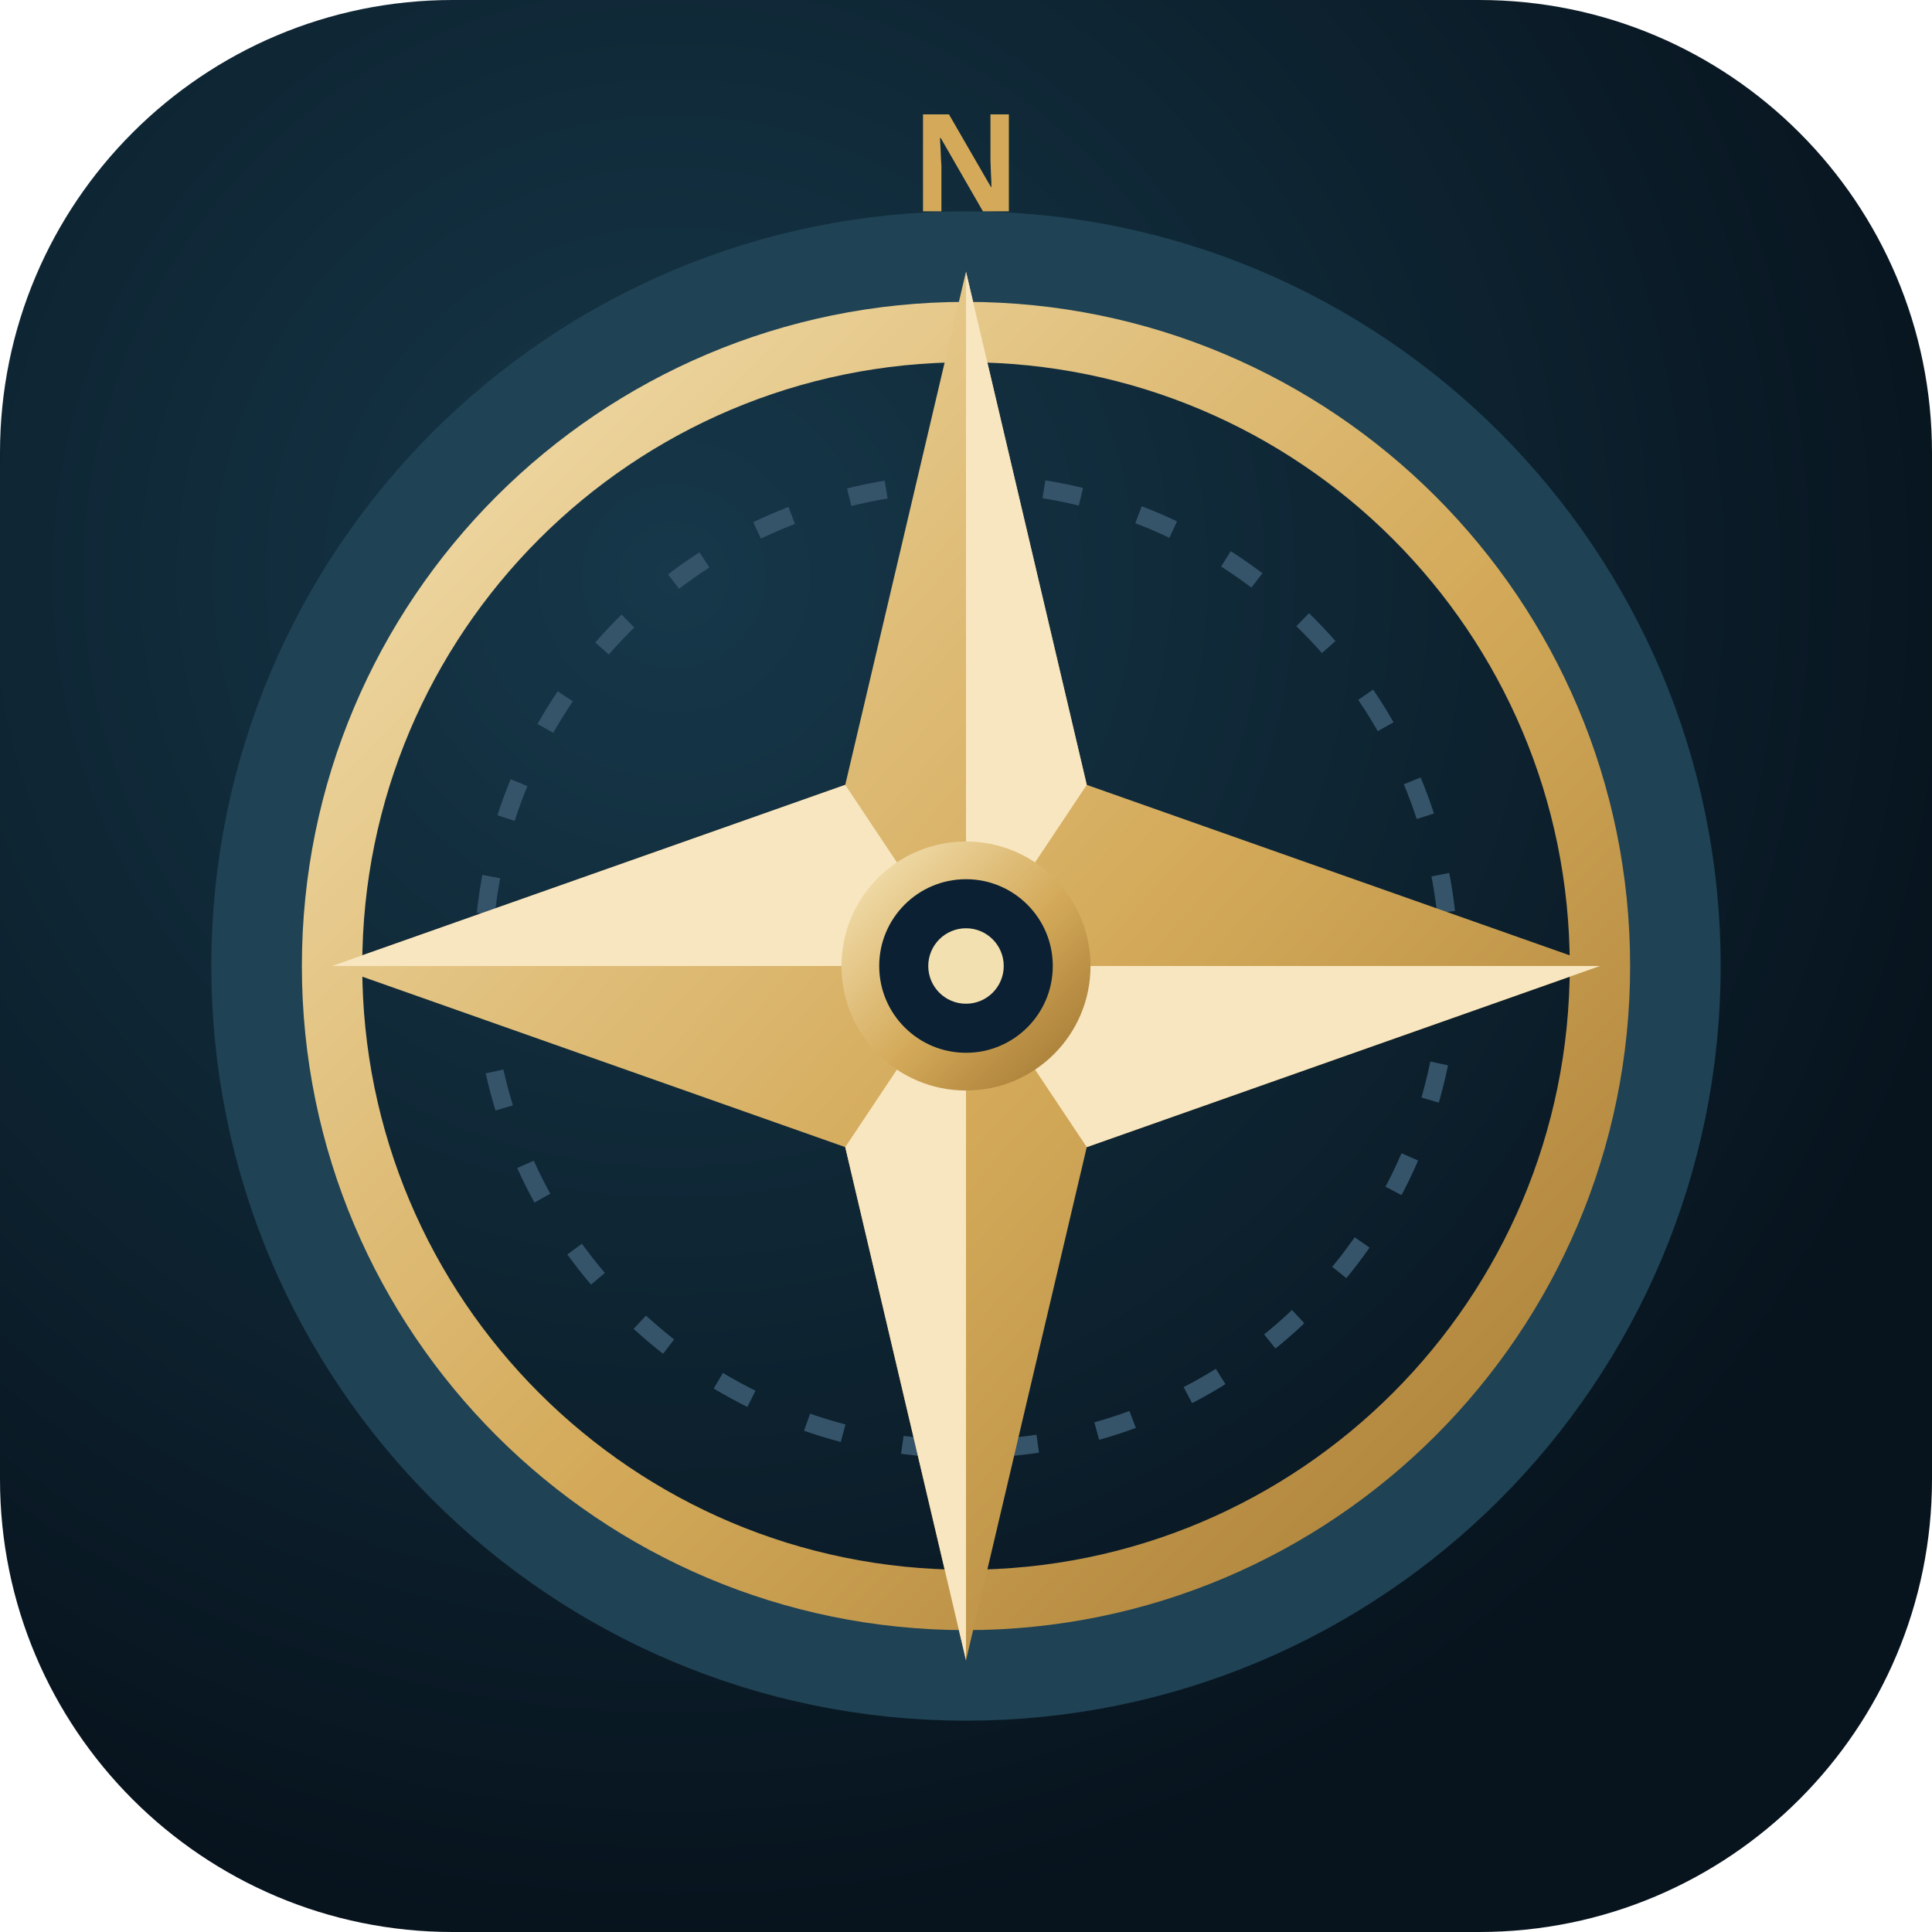
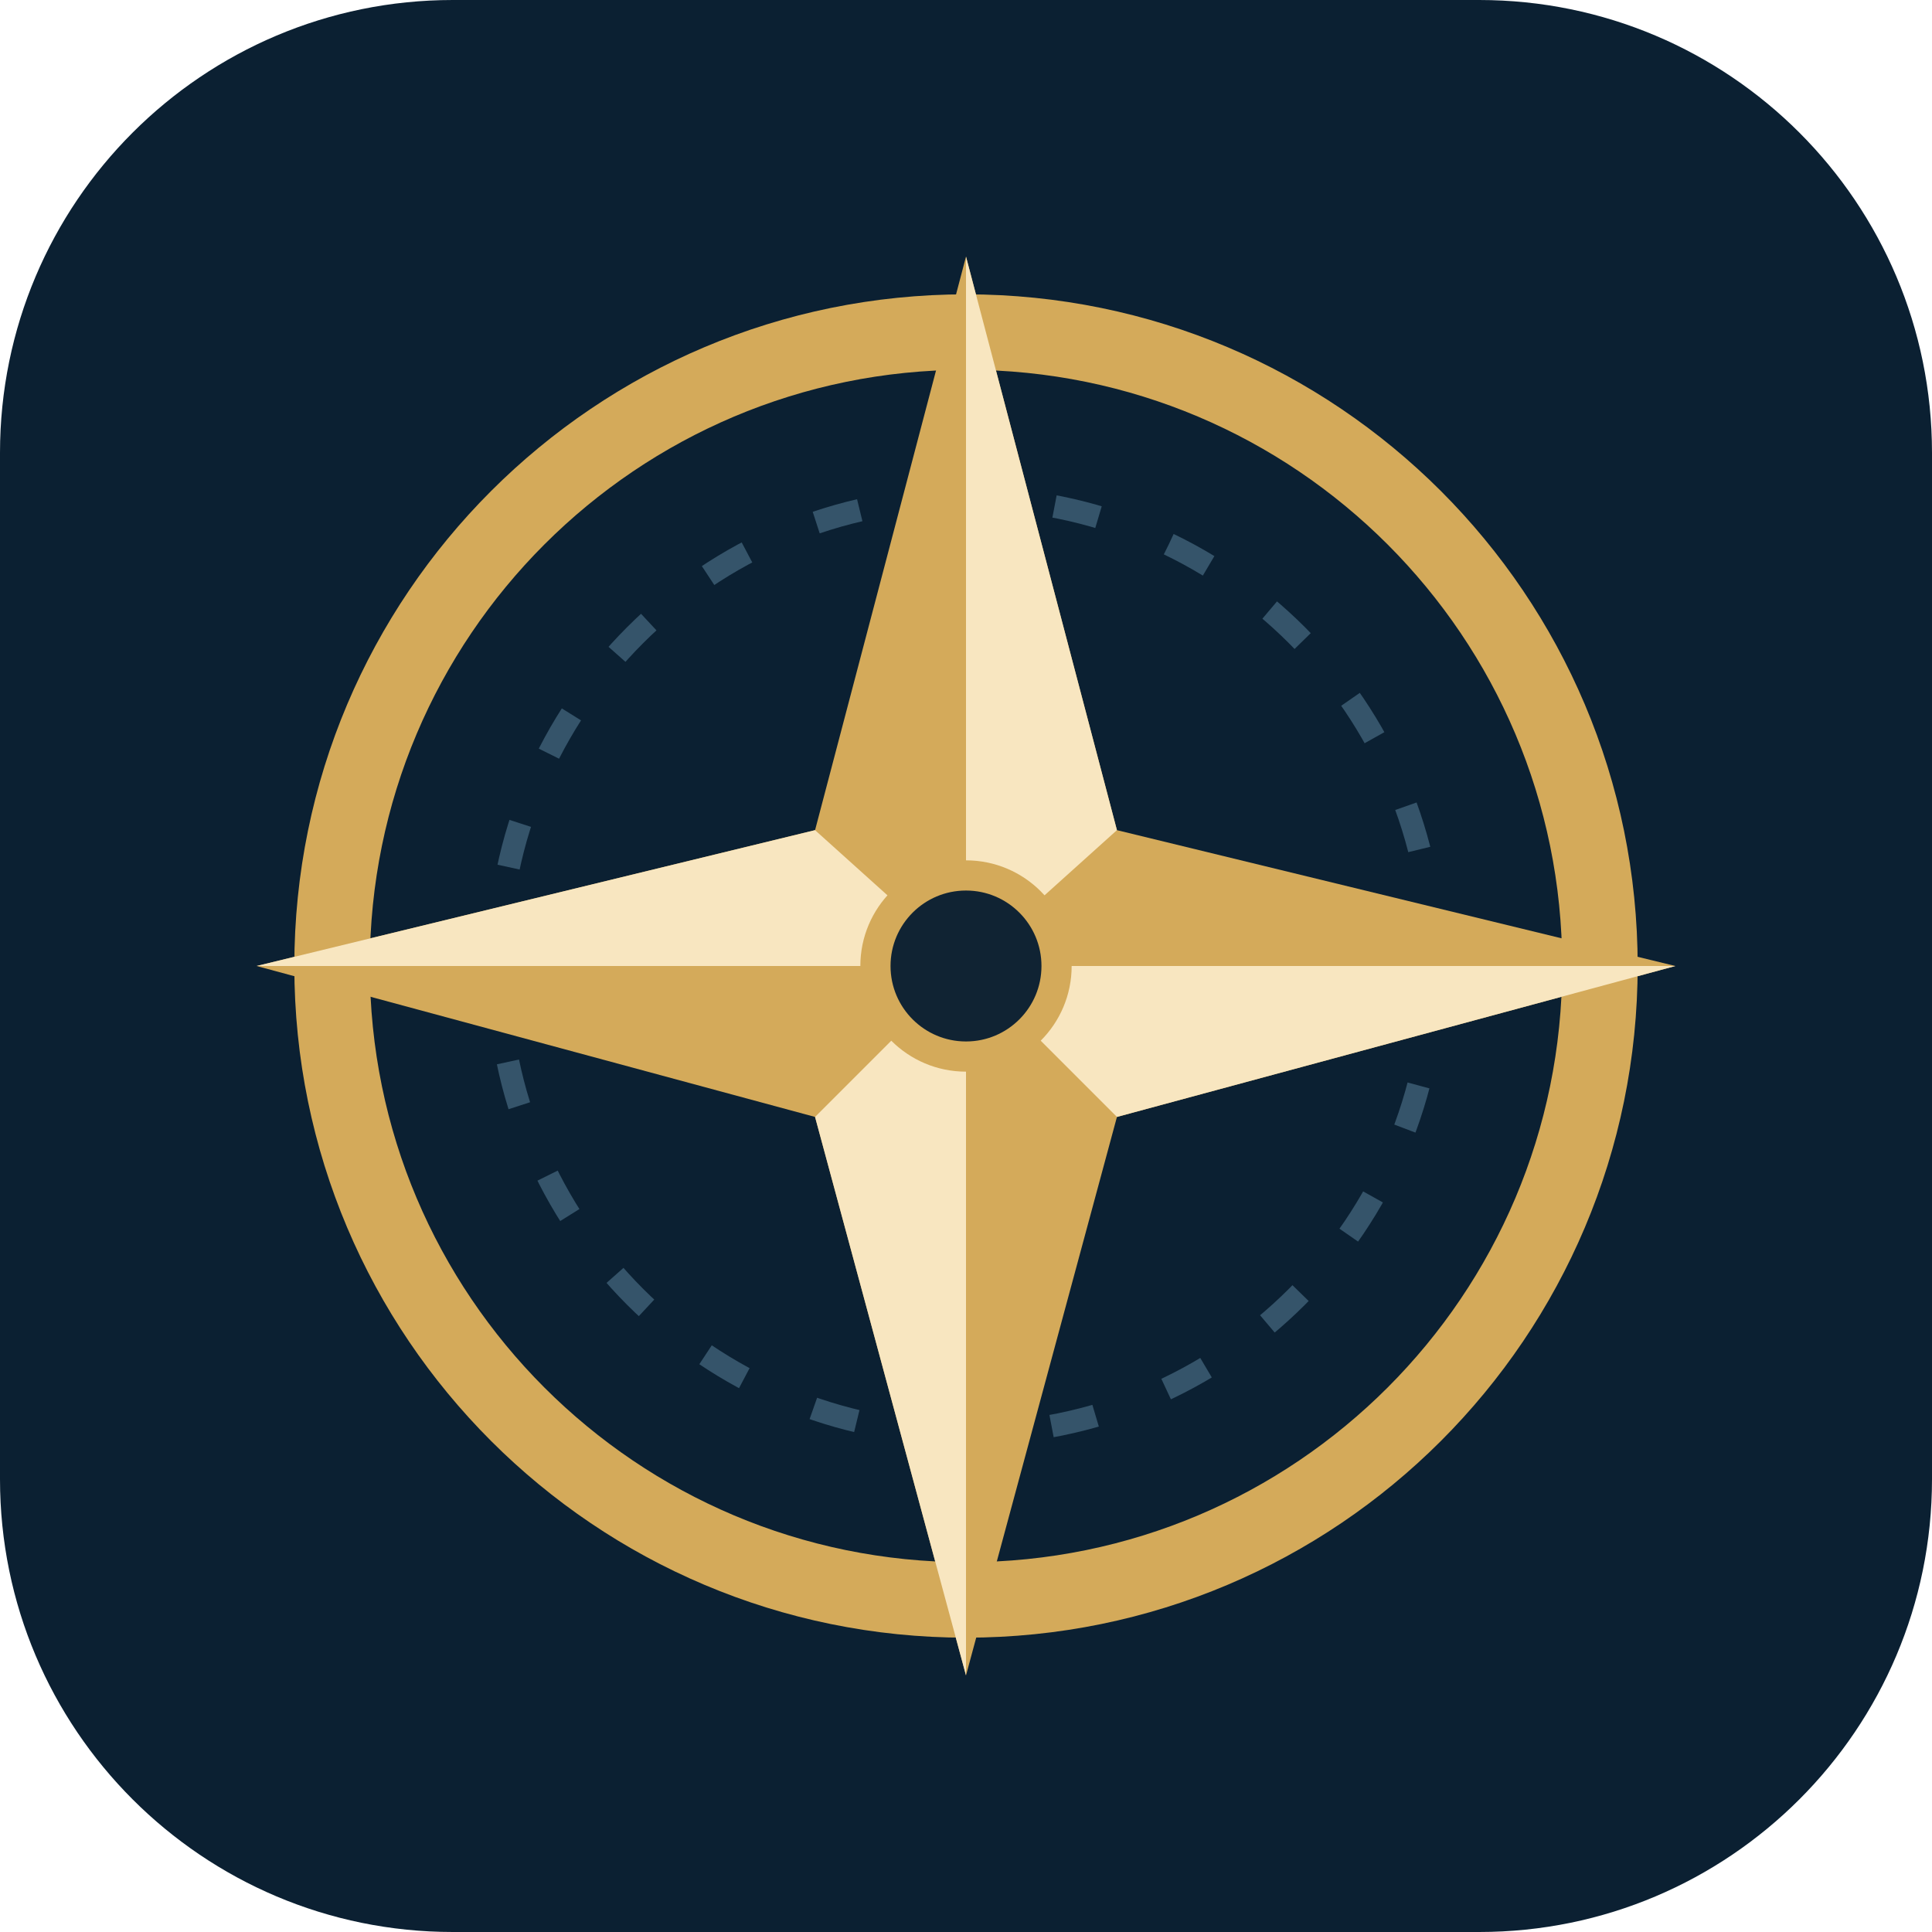
<svg xmlns="http://www.w3.org/2000/svg" viewBox="0 0 128 128">
-   <defs>
-     <radialGradient id="g" cx="35%" cy="30%" r="70%">
-       <stop offset="0%" stop-color="#16384a" />
-       <stop offset="100%" stop-color="#07131d" />
-     </radialGradient>
-     <linearGradient id="gold" x1="0" y1="0" x2="1" y2="1">
-       <stop offset="0%" stop-color="#f3e0b0" />
-       <stop offset="55%" stop-color="#d4aa5a" />
-       <stop offset="100%" stop-color="#a67b35" />
-     </linearGradient>
-   </defs>
-   <rect width="128" height="128" rx="30" fill="url(#g)" />
-   <circle cx="64" cy="64" r="46" fill="none" stroke="#1f4254" stroke-width="8" />
-   <circle cx="64" cy="64" r="42" fill="none" stroke="url(#gold)" stroke-width="4" />
-   <circle cx="64" cy="64" r="32" fill="none" stroke="#35546a" stroke-width="1.2" stroke-dasharray="2.5 4" />
-   <g fill="url(#gold)">
-     <path d="M64 18 72 52 106 64 72 76 64 110 56 76 22 64 56 52Z" />
-   </g>
-   <g fill="#f8e6c0">
-     <path d="M64 18 72 52 64 64Z" />
-     <path d="M64 64 106 64 72 76Z" />
-     <path d="M64 64 56 76 64 110Z" />
-     <path d="M22 64 56 52 64 64Z" />
-   </g>
-   <circle cx="64" cy="64" r="7" fill="#0b2032" stroke="url(#gold)" stroke-width="2.5" />
-   <circle cx="64" cy="64" r="2.5" fill="#f3e0b0" />
-   <g fill="#d4aa5a" font-family="system-ui,sans-serif" font-size="9" font-weight="800" text-anchor="middle">
-     <text x="64" y="14">N</text>
-   </g>
+   <rect width="128" height="128" rx="30" fill="#0B2032" />
+   <circle cx="64" cy="64" r="42" fill="none" stroke="#D4AA5A" stroke-width="5" />
+   <circle cx="64" cy="64" r="31" fill="none" stroke="#35546A" stroke-width="1.5" stroke-dasharray="3 5" />
+   <path d="M64 17 74 55 111 64 74 74 64 111 54 74 17 64 54 55Z" fill="#D4AA5A" />
+   <path d="M64 17 74 55 64 64Z M64 64 111 64 74 74Z M64 64 54 74 64 111Z M17 64 54 55 64 64Z" fill="#F8E6C0" />
+   <circle cx="64" cy="64" r="6" fill="#102333" stroke="#D4AA5A" stroke-width="2" />
</svg>
